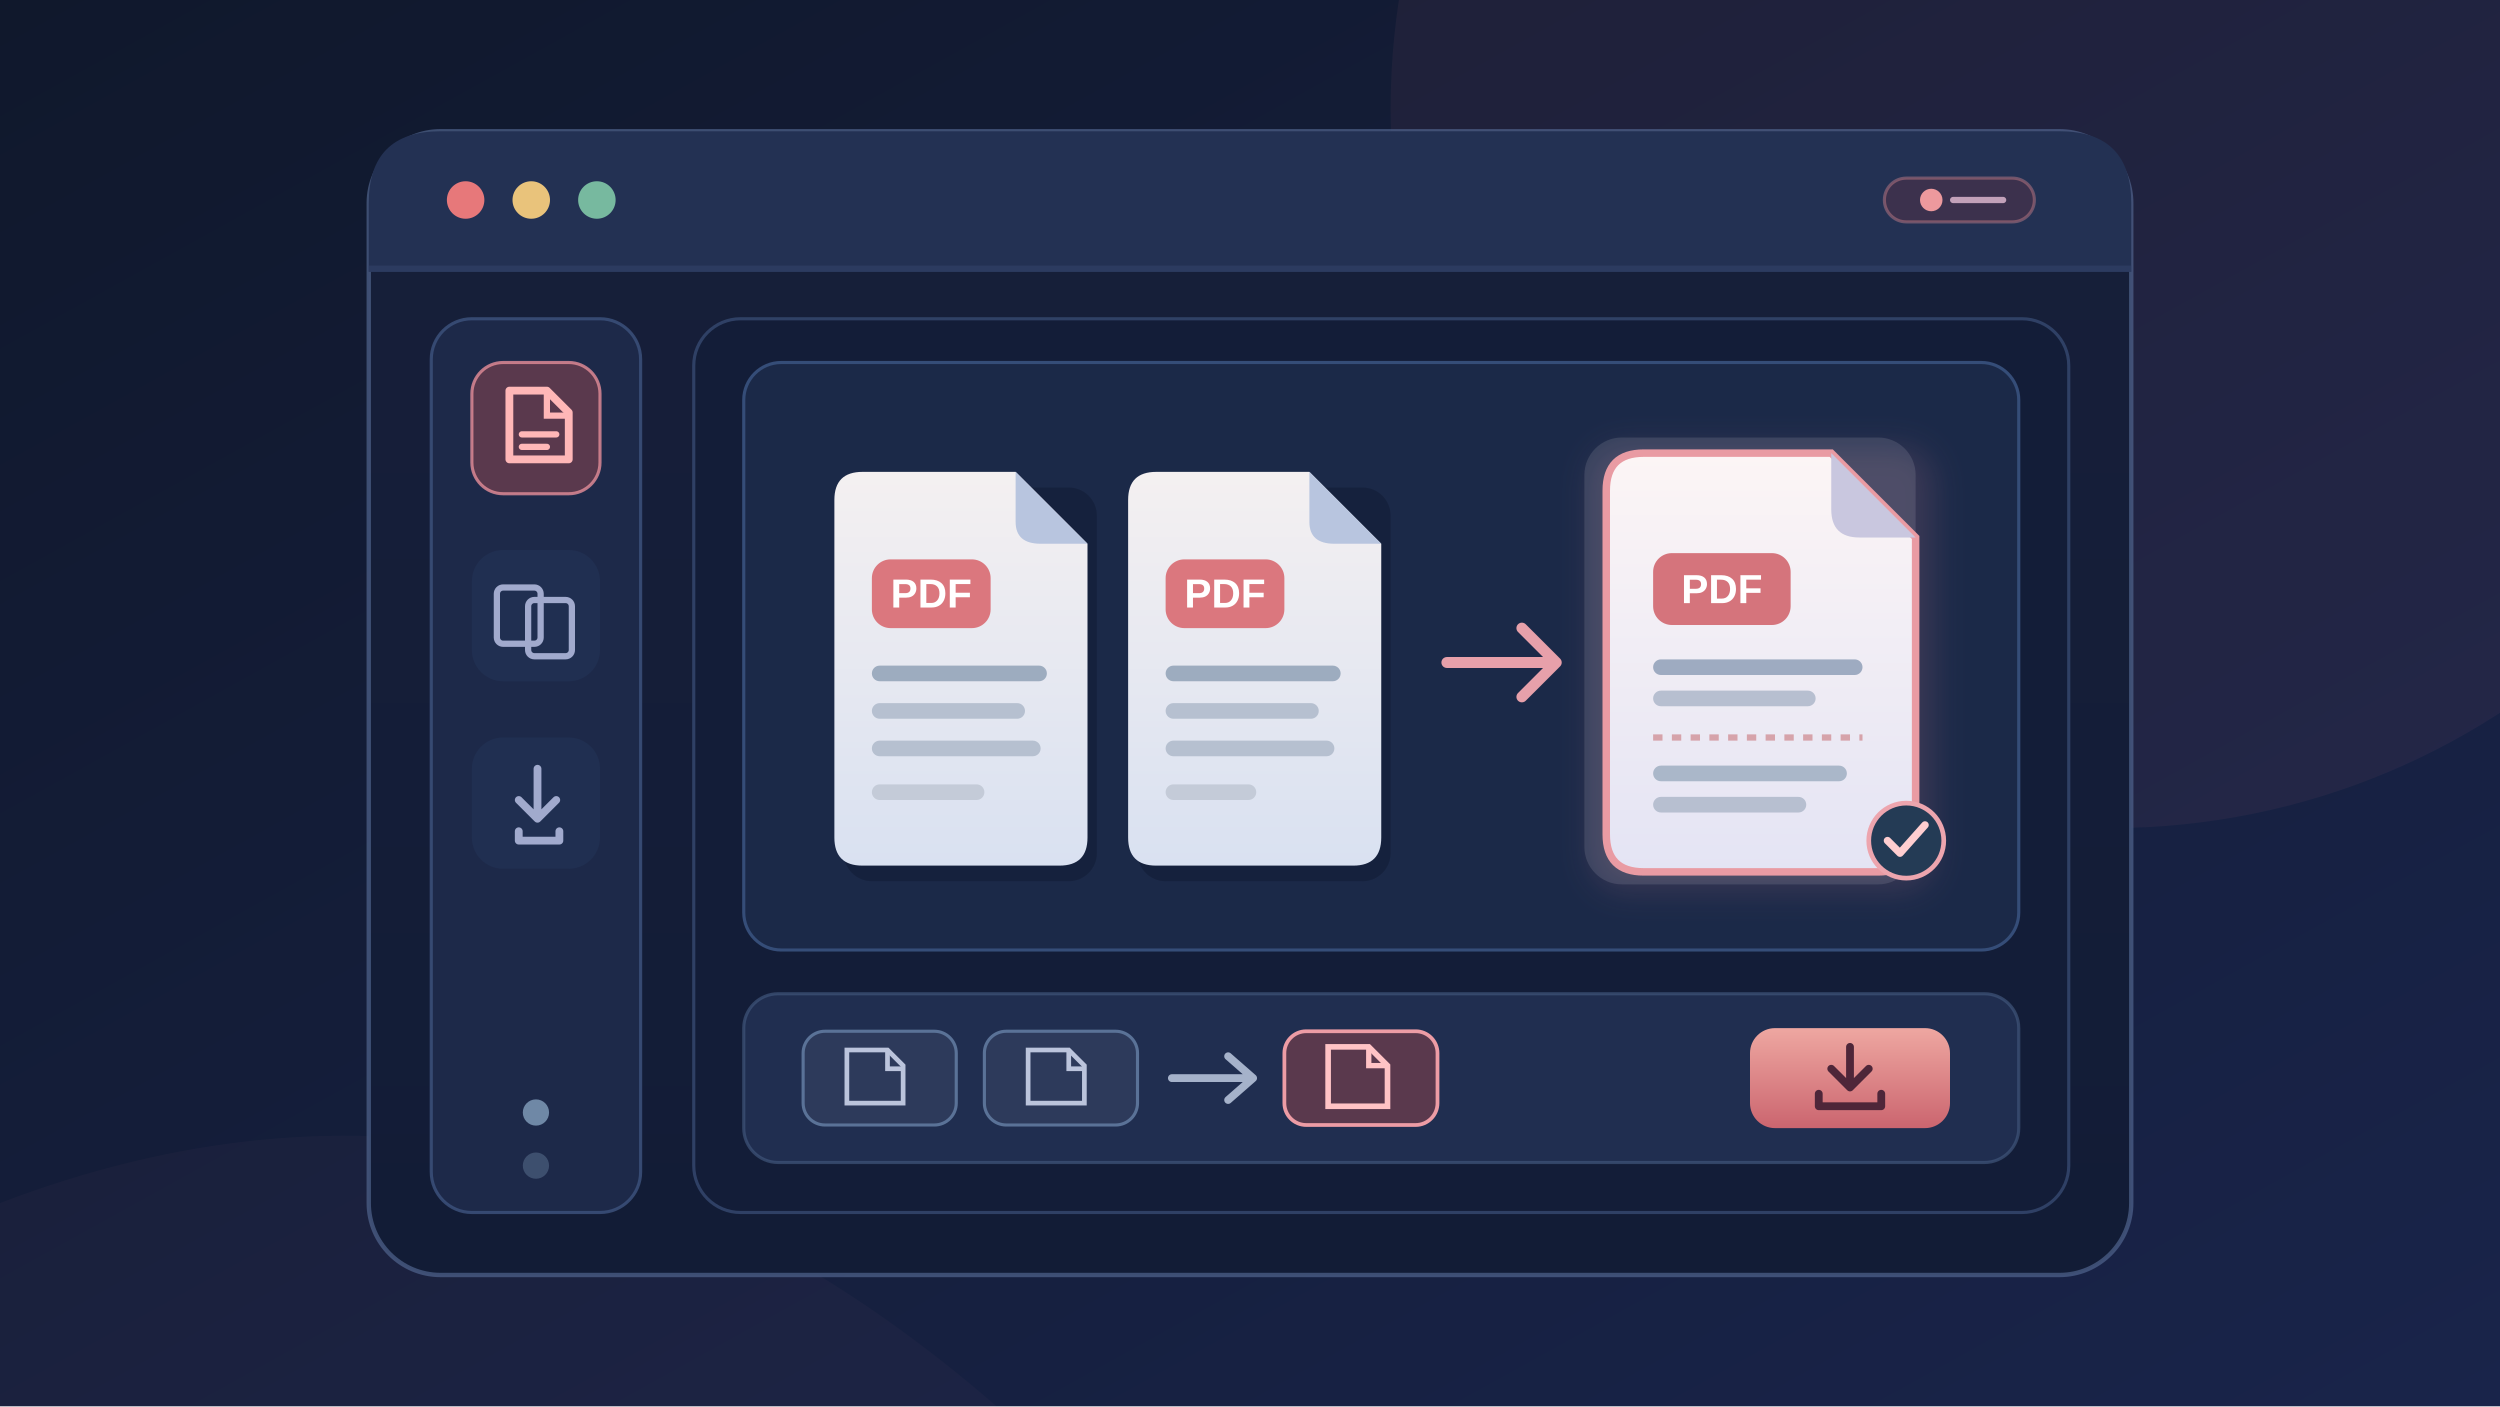
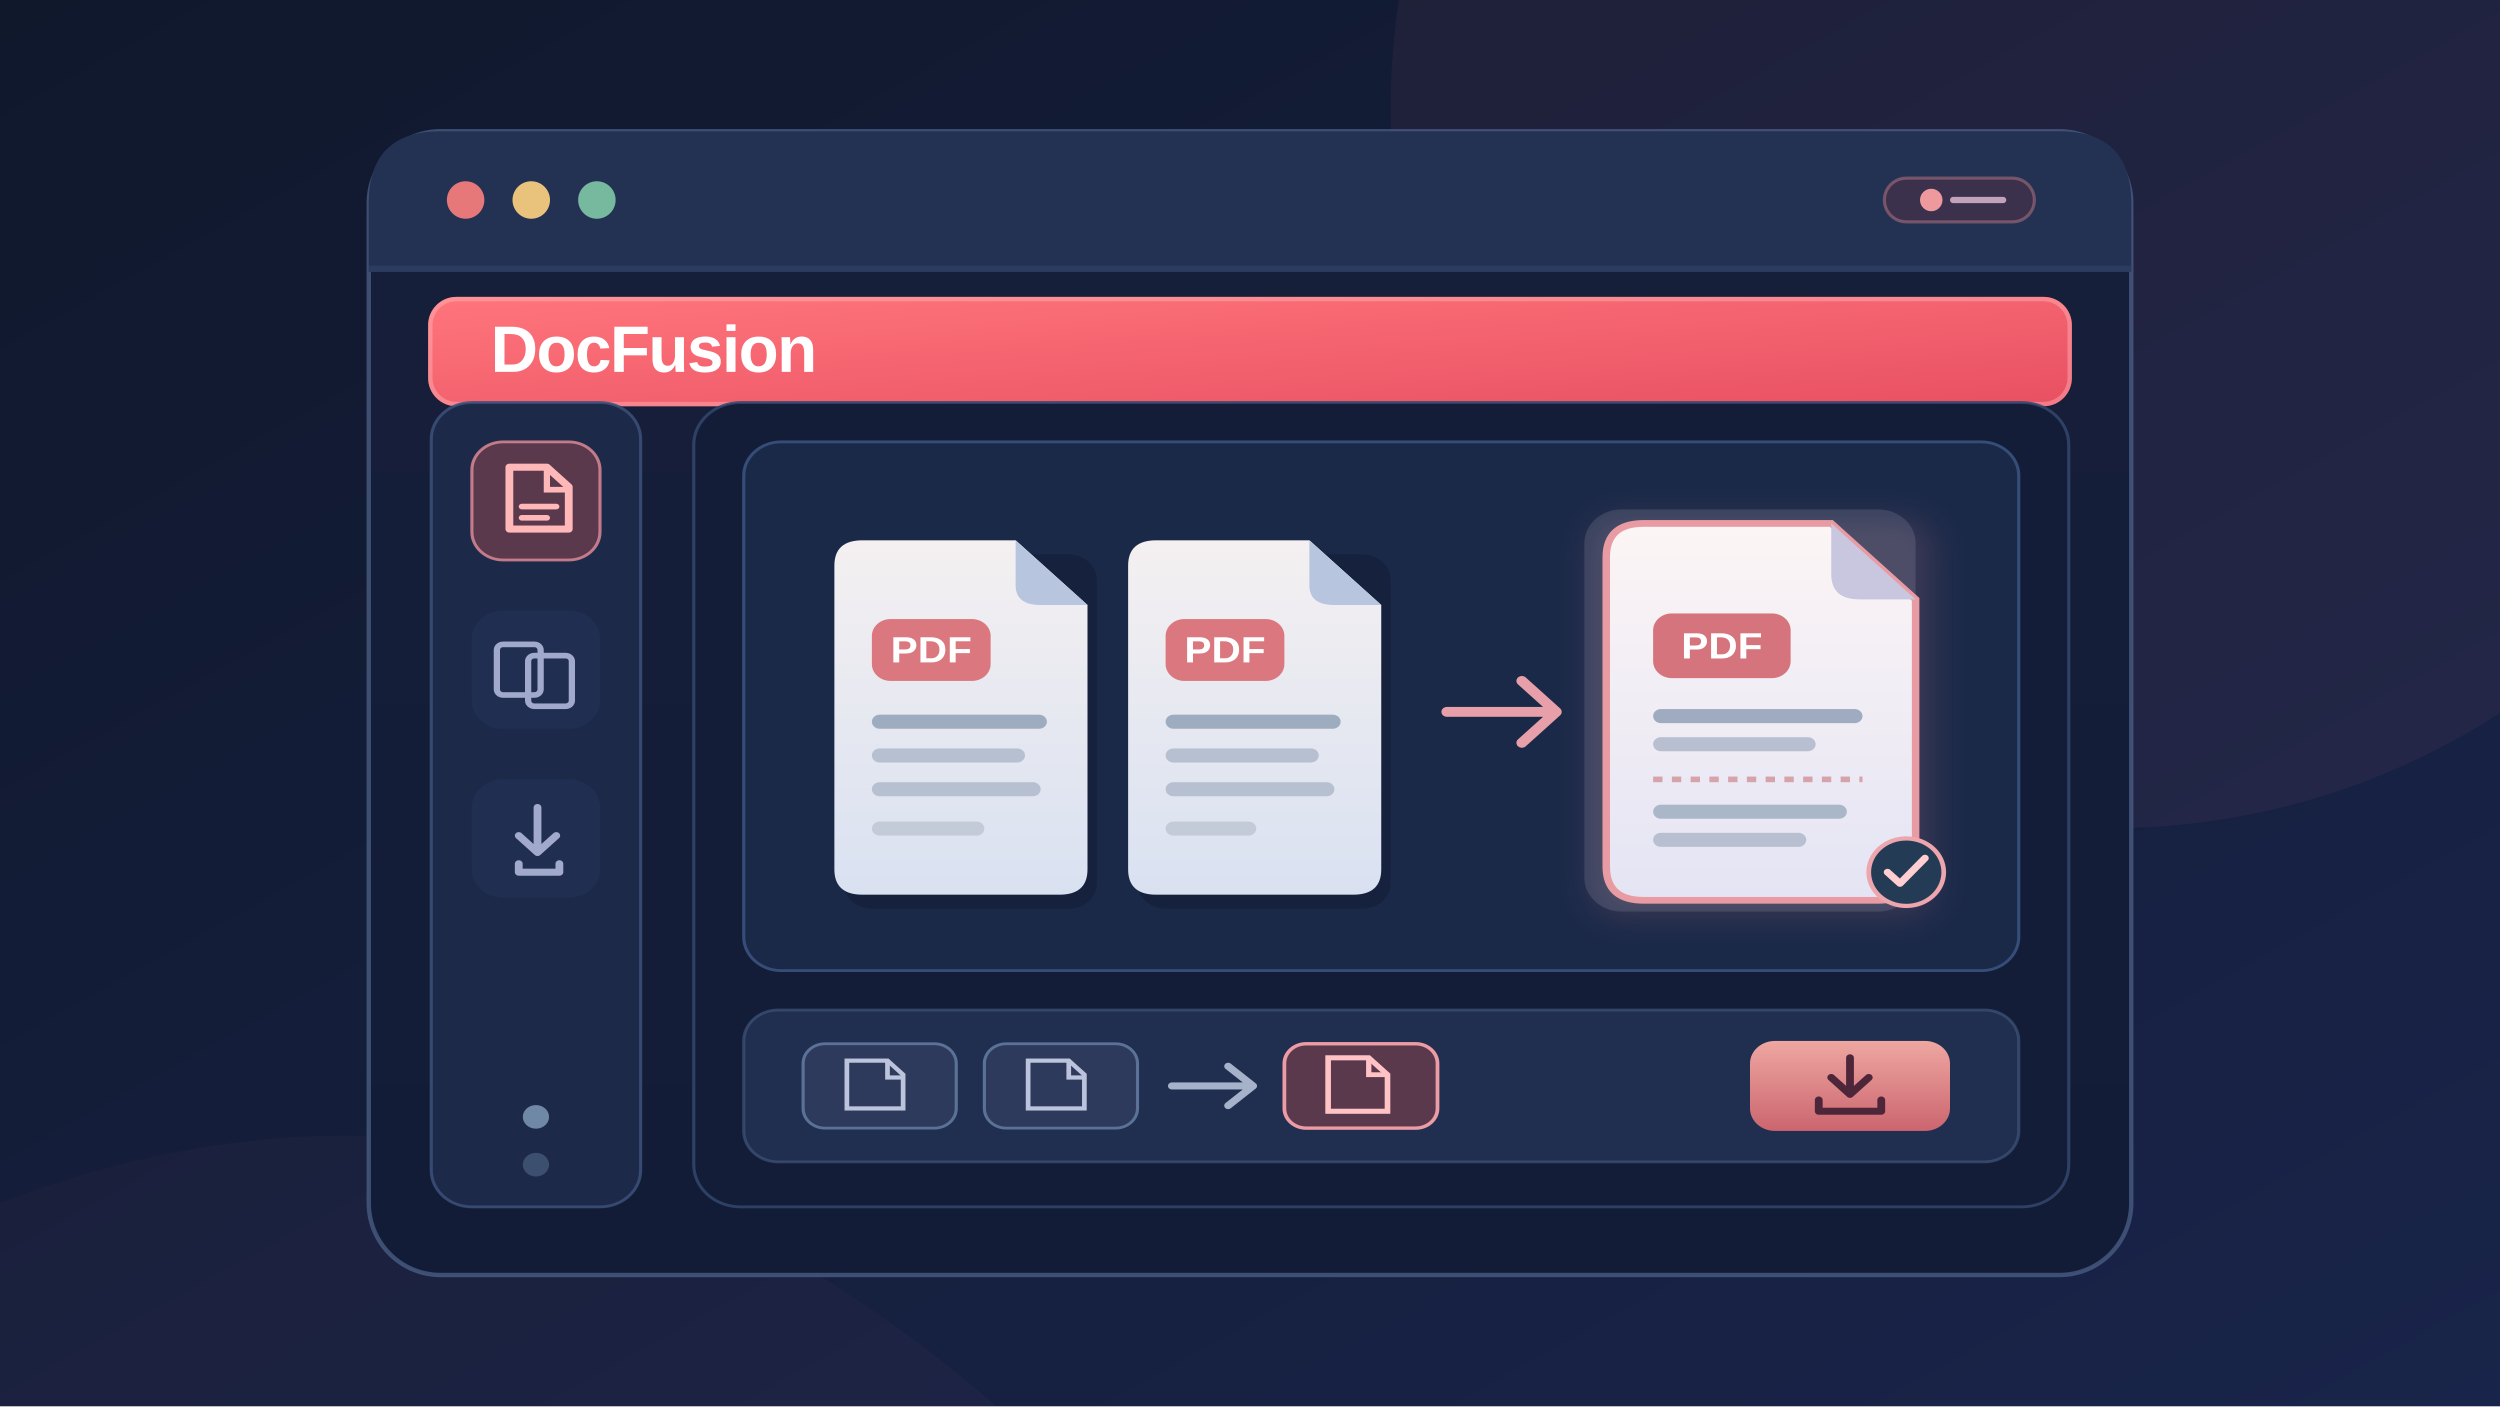
<svg xmlns="http://www.w3.org/2000/svg" width="800" height="450" viewBox="0 0 800 450" role="img" aria-labelledby="title desc">
  <defs>
    <linearGradient id="bg" x1="0" y1="0" x2="1" y2="1">
      <stop stop-color="#10182c" />
      <stop offset="1" stop-color="#19244a" />
    </linearGradient>
    <linearGradient id="window" x1="0" y1="0" x2="0" y2="1">
      <stop stop-color="#171f3a" />
      <stop offset="1" stop-color="#121c36" />
    </linearGradient>
    <linearGradient id="paper" x1="0" y1="0" x2="0" y2="1">
      <stop stop-color="#f4f0f1" />
      <stop offset="1" stop-color="#d9e1f1" />
    </linearGradient>
    <linearGradient id="paperMerged" x1="0" y1="0" x2="0" y2="1">
      <stop stop-color="#fcf5f5" />
      <stop offset="1" stop-color="#e4e4f4" />
+     </linearGradient>
+     <linearGradient id="coralBanner" x1="0" y1="0" x2="1" y2="1">
+       <stop stop-color="#ff757c" />
+       <stop offset="1" stop-color="#e85062" />
    </linearGradient>
    <linearGradient id="button" x1="0" y1="0" x2="0" y2="1">
      <stop stop-color="#eea7a1" />
      <stop offset="1" stop-color="#cb656f" />
    </linearGradient>
    <filter id="glow" x="-30%" y="-30%" width="160%" height="160%">
      <feGaussianBlur stdDeviation="5" />
    </filter>
  </defs>
  <rect width="800" height="450" fill="url(#bg)" />
  <circle cx="675" cy="35" r="230" fill="#ef8792" opacity=".055" />
  <path d="M0 385Q170 320 320 451H0Z" fill="#ff9fa7" opacity=".028" />
  <rect x="118" y="42" width="564" height="366" rx="23" fill="url(#window)" stroke="#50658e" stroke-opacity=".7" stroke-width="1.4" />
  <path d="M141 42H659Q682 42 682 65V87H118V65Q118 42 141 42Z" fill="#233153" />
  <path d="M118 86H682" stroke="#34446c" stroke-opacity=".55" stroke-width="2" />
  <circle cx="149" cy="64" r="6" fill="#e7787a" />
  <circle cx="170" cy="64" r="6" fill="#e9c37b" />
  <circle cx="191" cy="64" r="6" fill="#77b99f" />
  <rect x="603" y="57" width="48" height="14" rx="7" fill="#3c314d" stroke="#eb9298" stroke-opacity=".38" />
  <circle cx="618" cy="64" r="3.6" fill="#ed999d" />
  <path d="M625 64h16" stroke="#c2a1b9" stroke-width="2" stroke-linecap="round" />
-   <rect x="138" y="102" width="67" height="286" rx="13" fill="#1d2949" stroke="#3b507b" stroke-opacity=".85" />
-   <rect x="151" y="116" width="41" height="42" rx="10" fill="#5a394d" stroke="#e58d99" stroke-opacity=".8" />
-   <path d="M163 125h12l7 7v15h-19z" fill="none" stroke="#ffb7b7" stroke-width="2.5" stroke-linejoin="round" />
-   <path d="M175 125v8h7M167 139h11m-11 4h8" fill="none" stroke="#ffb7b7" stroke-width="2" stroke-linecap="round" />
-   <rect x="151" y="176" width="41" height="42" rx="10" fill="#202f51" />
-   <rect x="159" y="188" width="14" height="18" rx="2" fill="none" stroke="#a1aacd" stroke-width="2" />
-   <rect x="169" y="192" width="14" height="18" rx="2" fill="none" stroke="#a1aacd" stroke-width="2" />
-   <rect x="151" y="236" width="41" height="42" rx="10" fill="#202f51" />
-   <path d="M172 246v16m-6-6 6 6 6-6m-12 10v3h13v-3" fill="none" stroke="#a1aacd" stroke-width="2.5" stroke-linecap="round" stroke-linejoin="round" />
-   <circle cx="171.5" cy="356" r="4.2" fill="#6f88a6" />
-   <circle cx="171.5" cy="373" r="4.2" fill="#6f88a6" opacity=".4" />
-   <rect x="222" y="102" width="440" height="286" rx="15" fill="#131d38" stroke="#34476e" stroke-opacity=".85" />
-   <rect x="238" y="116" width="408" height="188" rx="12" fill="#1b2948" stroke="#354d78" />
-   <g>
-     <rect x="267" y="151" width="81" height="126" rx="9" fill="#111b34" opacity=".55" transform="translate(3 5)" />
-     <path d="M276 151H325L348 174V268Q348 277 339 277H276Q267 277 267 268V160Q267 151 276 151Z" fill="url(#paper)" />
-     <path d="M325 151V167Q325 174 333 174H348Z" fill="#b8c5df" />
-     <rect x="279" y="179" width="38" height="22" rx="6" fill="#db777e" />
-     <text x="298" y="194.4" text-anchor="middle" font-family="Arial,sans-serif" font-weight="700" font-size="13" fill="#fff">PDF</text>
-     <rect x="279" y="213" width="56" height="5" rx="2.5" fill="#9dacbf" />
-     <rect x="279" y="225" width="49" height="5" rx="2.5" fill="#b6c0d0" />
-     <rect x="279" y="237" width="54" height="5" rx="2.5" fill="#b6c0d0" />
-     <rect x="279" y="251" width="36" height="5" rx="2.5" fill="#c4cbd8" />
+   <rect x="137" y="95" width="526" height="35" rx="9" fill="url(#coralBanner)" />
+   <rect x="137.7" y="95.7" width="524.6" height="33.6" rx="8.4" fill="none" stroke="#ffc2c6" stroke-opacity=".38" stroke-width="1.4" />
+   <text x="157" y="119" fill="#fff" font-family="Arial,Helvetica,sans-serif" font-size="21" font-weight="700" letter-spacing="-.5">DocFusion</text>
+   <g transform="matrix(1 0 0 0.90 0 37)">
+     <rect x="138" y="102" width="67" height="286" rx="13" fill="#1d2949" stroke="#3b507b" stroke-opacity=".85" />
+     <rect x="151" y="116" width="41" height="42" rx="10" fill="#5a394d" stroke="#e58d99" stroke-opacity=".8" />
+     <path d="M163 125h12l7 7v15h-19z" fill="none" stroke="#ffb7b7" stroke-width="2.5" stroke-linejoin="round" />
+     <path d="M175 125v8h7M167 139h11m-11 4h8" fill="none" stroke="#ffb7b7" stroke-width="2" stroke-linecap="round" />
+     <rect x="151" y="176" width="41" height="42" rx="10" fill="#202f51" />
+     <rect x="159" y="188" width="14" height="18" rx="2" fill="none" stroke="#a1aacd" stroke-width="2" />
+     <rect x="169" y="192" width="14" height="18" rx="2" fill="none" stroke="#a1aacd" stroke-width="2" />
+     <rect x="151" y="236" width="41" height="42" rx="10" fill="#202f51" />
+     <path d="M172 246v16m-6-6 6 6 6-6m-12 10v3h13v-3" fill="none" stroke="#a1aacd" stroke-width="2.5" stroke-linecap="round" stroke-linejoin="round" />
+     <circle cx="171.5" cy="356" r="4.2" fill="#6f88a6" />
+     <circle cx="171.5" cy="373" r="4.2" fill="#6f88a6" opacity=".4" />
+     <rect x="222" y="102" width="440" height="286" rx="15" fill="#131d38" stroke="#34476e" stroke-opacity=".85" />
+     <rect x="238" y="116" width="408" height="188" rx="12" fill="#1b2948" stroke="#354d78" />
+     <g>
+       <rect x="267" y="151" width="81" height="126" rx="9" fill="#111b34" opacity=".55" transform="translate(3 5)" />
+       <path d="M276 151H325L348 174V268Q348 277 339 277H276Q267 277 267 268V160Q267 151 276 151Z" fill="url(#paper)" />
+       <path d="M325 151V167Q325 174 333 174H348Z" fill="#b8c5df" />
+       <rect x="279" y="179" width="38" height="22" rx="6" fill="#db777e" />
+       <text x="298" y="194.4" text-anchor="middle" font-family="Arial,sans-serif" font-weight="700" font-size="13" fill="#fff">PDF</text>
+       <rect x="279" y="213" width="56" height="5" rx="2.5" fill="#9dacbf" />
+       <rect x="279" y="225" width="49" height="5" rx="2.5" fill="#b6c0d0" />
+       <rect x="279" y="237" width="54" height="5" rx="2.5" fill="#b6c0d0" />
+       <rect x="279" y="251" width="36" height="5" rx="2.5" fill="#c4cbd8" />
+     </g>
+     <g>
+       <rect x="361" y="151" width="81" height="126" rx="9" fill="#111b34" opacity=".55" transform="translate(3 5)" />
+       <path d="M370 151H419L442 174V268Q442 277 433 277H370Q361 277 361 268V160Q361 151 370 151Z" fill="url(#paper)" />
+       <path d="M419 151V167Q419 174 427 174H442Z" fill="#b8c5df" />
+       <rect x="373" y="179" width="38" height="22" rx="6" fill="#db777e" />
+       <text x="392" y="194.4" text-anchor="middle" font-family="Arial,sans-serif" font-weight="700" font-size="13" fill="#fff">PDF</text>
+       <rect x="373" y="213" width="56" height="5" rx="2.5" fill="#9dacbf" />
+       <rect x="373" y="225" width="49" height="5" rx="2.5" fill="#b6c0d0" />
+       <rect x="373" y="237" width="54" height="5" rx="2.5" fill="#b6c0d0" />
+       <rect x="373" y="251" width="29" height="5" rx="2.5" fill="#c4cbd8" />
+     </g>
+     <path d="M463 212h35m-11-11 11 11-11 11" stroke="#e7a0aa" fill="none" stroke-width="3.5" stroke-linecap="round" stroke-linejoin="round" />
+     <rect x="509" y="143" width="110" height="142" rx="11" fill="#da8798" opacity=".16" filter="url(#glow)" />
+     <rect x="507" y="140" width="106" height="143" rx="12" fill="#f2edf5" opacity=".12" />
+     <path d="M526 145H586L613 172V267Q613 279 601 279H526Q514 279 514 267V157Q514 145 526 145Z" fill="url(#paperMerged)" stroke="#e99ba3" stroke-width="2.4" />
+     <path d="M586 145V163Q586 172 595 172H613Z" fill="#c9c7df" />
+     <rect x="529" y="177" width="44" height="23" rx="6" fill="#d5747c" />
+     <text x="551" y="193" fill="#fff" font-family="Arial,sans-serif" font-size="13" font-weight="700" text-anchor="middle">PDF</text>
+     <rect x="529" y="211" width="67" height="5" rx="2.5" fill="#9eabc1" />
+     <rect x="529" y="221" width="52" height="5" rx="2.5" fill="#b7bfd0" />
+     <path d="M529 236h67" stroke="#d6a3aa" stroke-width="2" stroke-dasharray="3 3" />
+     <rect x="529" y="245" width="62" height="5" rx="2.5" fill="#aab7c9" />
+     <rect x="529" y="255" width="49" height="5" rx="2.5" fill="#b7bfd0" />
+     <circle cx="610" cy="269" r="12" fill="#243b55" stroke="#eda5ae" stroke-width="1.5" />
+     <path d="m604 269 4 4 8-9" stroke="#ffced0" stroke-width="2.4" stroke-linecap="round" stroke-linejoin="round" fill="none" />
+     <rect x="238" y="318" width="408" height="54" rx="11" fill="#202e50" stroke="#40547a" stroke-opacity=".7" />
+     <rect x="257" y="330" width="49" height="30" rx="7" fill="#2d3a5b" stroke="#5a7297" />
+     <path d="M271 336h13l5 5v12h-18z" fill="none" stroke="#bbc4dc" stroke-width="1.5" />
+     <path d="M284 336v6h5" fill="none" stroke="#bbc4dc" stroke-width="1.5" />
+     <rect x="315" y="330" width="49" height="30" rx="7" fill="#2d3a5b" stroke="#5a7297" />
+     <path d="M329 336h13l5 5v12h-18z" fill="none" stroke="#bbc4dc" stroke-width="1.5" />
+     <path d="M342 336v6h5" fill="none" stroke="#bbc4dc" stroke-width="1.5" />
+     <path d="M375 345h26m-8-7 8 7-8 7" fill="none" stroke="#a5b2ca" stroke-width="2.5" stroke-linecap="round" stroke-linejoin="round" />
+     <rect x="411" y="330" width="49" height="30" rx="7" fill="#5a394d" stroke="#ed9ca5" stroke-width="1.2" />
+     <path d="M425 335h13l6 6v13h-19z" fill="none" stroke="#ffc3c5" stroke-width="1.8" />
+     <path d="M438 335v6h6" stroke="#ffc3c5" stroke-width="1.7" fill="none" />
+     <rect x="560" y="329" width="64" height="32" rx="8" fill="url(#button)" />
+     <path d="M592 335v13m-6-6 6 6 6-6m-16 8v4h20v-4" fill="none" stroke="#4e2639" stroke-width="2.5" stroke-linecap="round" stroke-linejoin="round" />
  </g>
-   <g>
-     <rect x="361" y="151" width="81" height="126" rx="9" fill="#111b34" opacity=".55" transform="translate(3 5)" />
-     <path d="M370 151H419L442 174V268Q442 277 433 277H370Q361 277 361 268V160Q361 151 370 151Z" fill="url(#paper)" />
-     <path d="M419 151V167Q419 174 427 174H442Z" fill="#b8c5df" />
-     <rect x="373" y="179" width="38" height="22" rx="6" fill="#db777e" />
-     <text x="392" y="194.4" text-anchor="middle" font-family="Arial,sans-serif" font-weight="700" font-size="13" fill="#fff">PDF</text>
-     <rect x="373" y="213" width="56" height="5" rx="2.5" fill="#9dacbf" />
-     <rect x="373" y="225" width="49" height="5" rx="2.5" fill="#b6c0d0" />
-     <rect x="373" y="237" width="54" height="5" rx="2.5" fill="#b6c0d0" />
-     <rect x="373" y="251" width="29" height="5" rx="2.5" fill="#c4cbd8" />
-   </g>
-   <path d="M463 212h35m-11-11 11 11-11 11" stroke="#e7a0aa" fill="none" stroke-width="3.5" stroke-linecap="round" stroke-linejoin="round" />
-   <rect x="509" y="143" width="110" height="142" rx="11" fill="#da8798" opacity=".16" filter="url(#glow)" />
-   <rect x="507" y="140" width="106" height="143" rx="12" fill="#f2edf5" opacity=".12" />
-   <path d="M526 145H586L613 172V267Q613 279 601 279H526Q514 279 514 267V157Q514 145 526 145Z" fill="url(#paperMerged)" stroke="#e99ba3" stroke-width="2.4" />
-   <path d="M586 145V163Q586 172 595 172H613Z" fill="#c9c7df" />
-   <rect x="529" y="177" width="44" height="23" rx="6" fill="#d5747c" />
-   <text x="551" y="193" fill="#fff" font-family="Arial,sans-serif" font-size="13" font-weight="700" text-anchor="middle">PDF</text>
-   <rect x="529" y="211" width="67" height="5" rx="2.5" fill="#9eabc1" />
-   <rect x="529" y="221" width="52" height="5" rx="2.5" fill="#b7bfd0" />
-   <path d="M529 236h67" stroke="#d6a3aa" stroke-width="2" stroke-dasharray="3 3" />
-   <rect x="529" y="245" width="62" height="5" rx="2.5" fill="#aab7c9" />
-   <rect x="529" y="255" width="49" height="5" rx="2.5" fill="#b7bfd0" />
-   <circle cx="610" cy="269" r="12" fill="#243b55" stroke="#eda5ae" stroke-width="1.5" />
-   <path d="m604 269 4 4 8-9" stroke="#ffced0" stroke-width="2.4" stroke-linecap="round" stroke-linejoin="round" fill="none" />
-   <rect x="238" y="318" width="408" height="54" rx="11" fill="#202e50" stroke="#40547a" stroke-opacity=".7" />
-   <rect x="257" y="330" width="49" height="30" rx="7" fill="#2d3a5b" stroke="#5a7297" />
-   <path d="M271 336h13l5 5v12h-18z" fill="none" stroke="#bbc4dc" stroke-width="1.5" />
-   <path d="M284 336v6h5" fill="none" stroke="#bbc4dc" stroke-width="1.5" />
-   <rect x="315" y="330" width="49" height="30" rx="7" fill="#2d3a5b" stroke="#5a7297" />
-   <path d="M329 336h13l5 5v12h-18z" fill="none" stroke="#bbc4dc" stroke-width="1.5" />
-   <path d="M342 336v6h5" fill="none" stroke="#bbc4dc" stroke-width="1.5" />
-   <path d="M375 345h26m-8-7 8 7-8 7" fill="none" stroke="#a5b2ca" stroke-width="2.5" stroke-linecap="round" stroke-linejoin="round" />
-   <rect x="411" y="330" width="49" height="30" rx="7" fill="#5a394d" stroke="#ed9ca5" stroke-width="1.2" />
-   <path d="M425 335h13l6 6v13h-19z" fill="none" stroke="#ffc3c5" stroke-width="1.8" />
-   <path d="M438 335v6h6" stroke="#ffc3c5" stroke-width="1.7" fill="none" />
-   <rect x="560" y="329" width="64" height="32" rx="8" fill="url(#button)" />
-   <path d="M592 335v13m-6-6 6 6 6-6m-16 8v4h20v-4" fill="none" stroke="#4e2639" stroke-width="2.5" stroke-linecap="round" stroke-linejoin="round" />
</svg>
